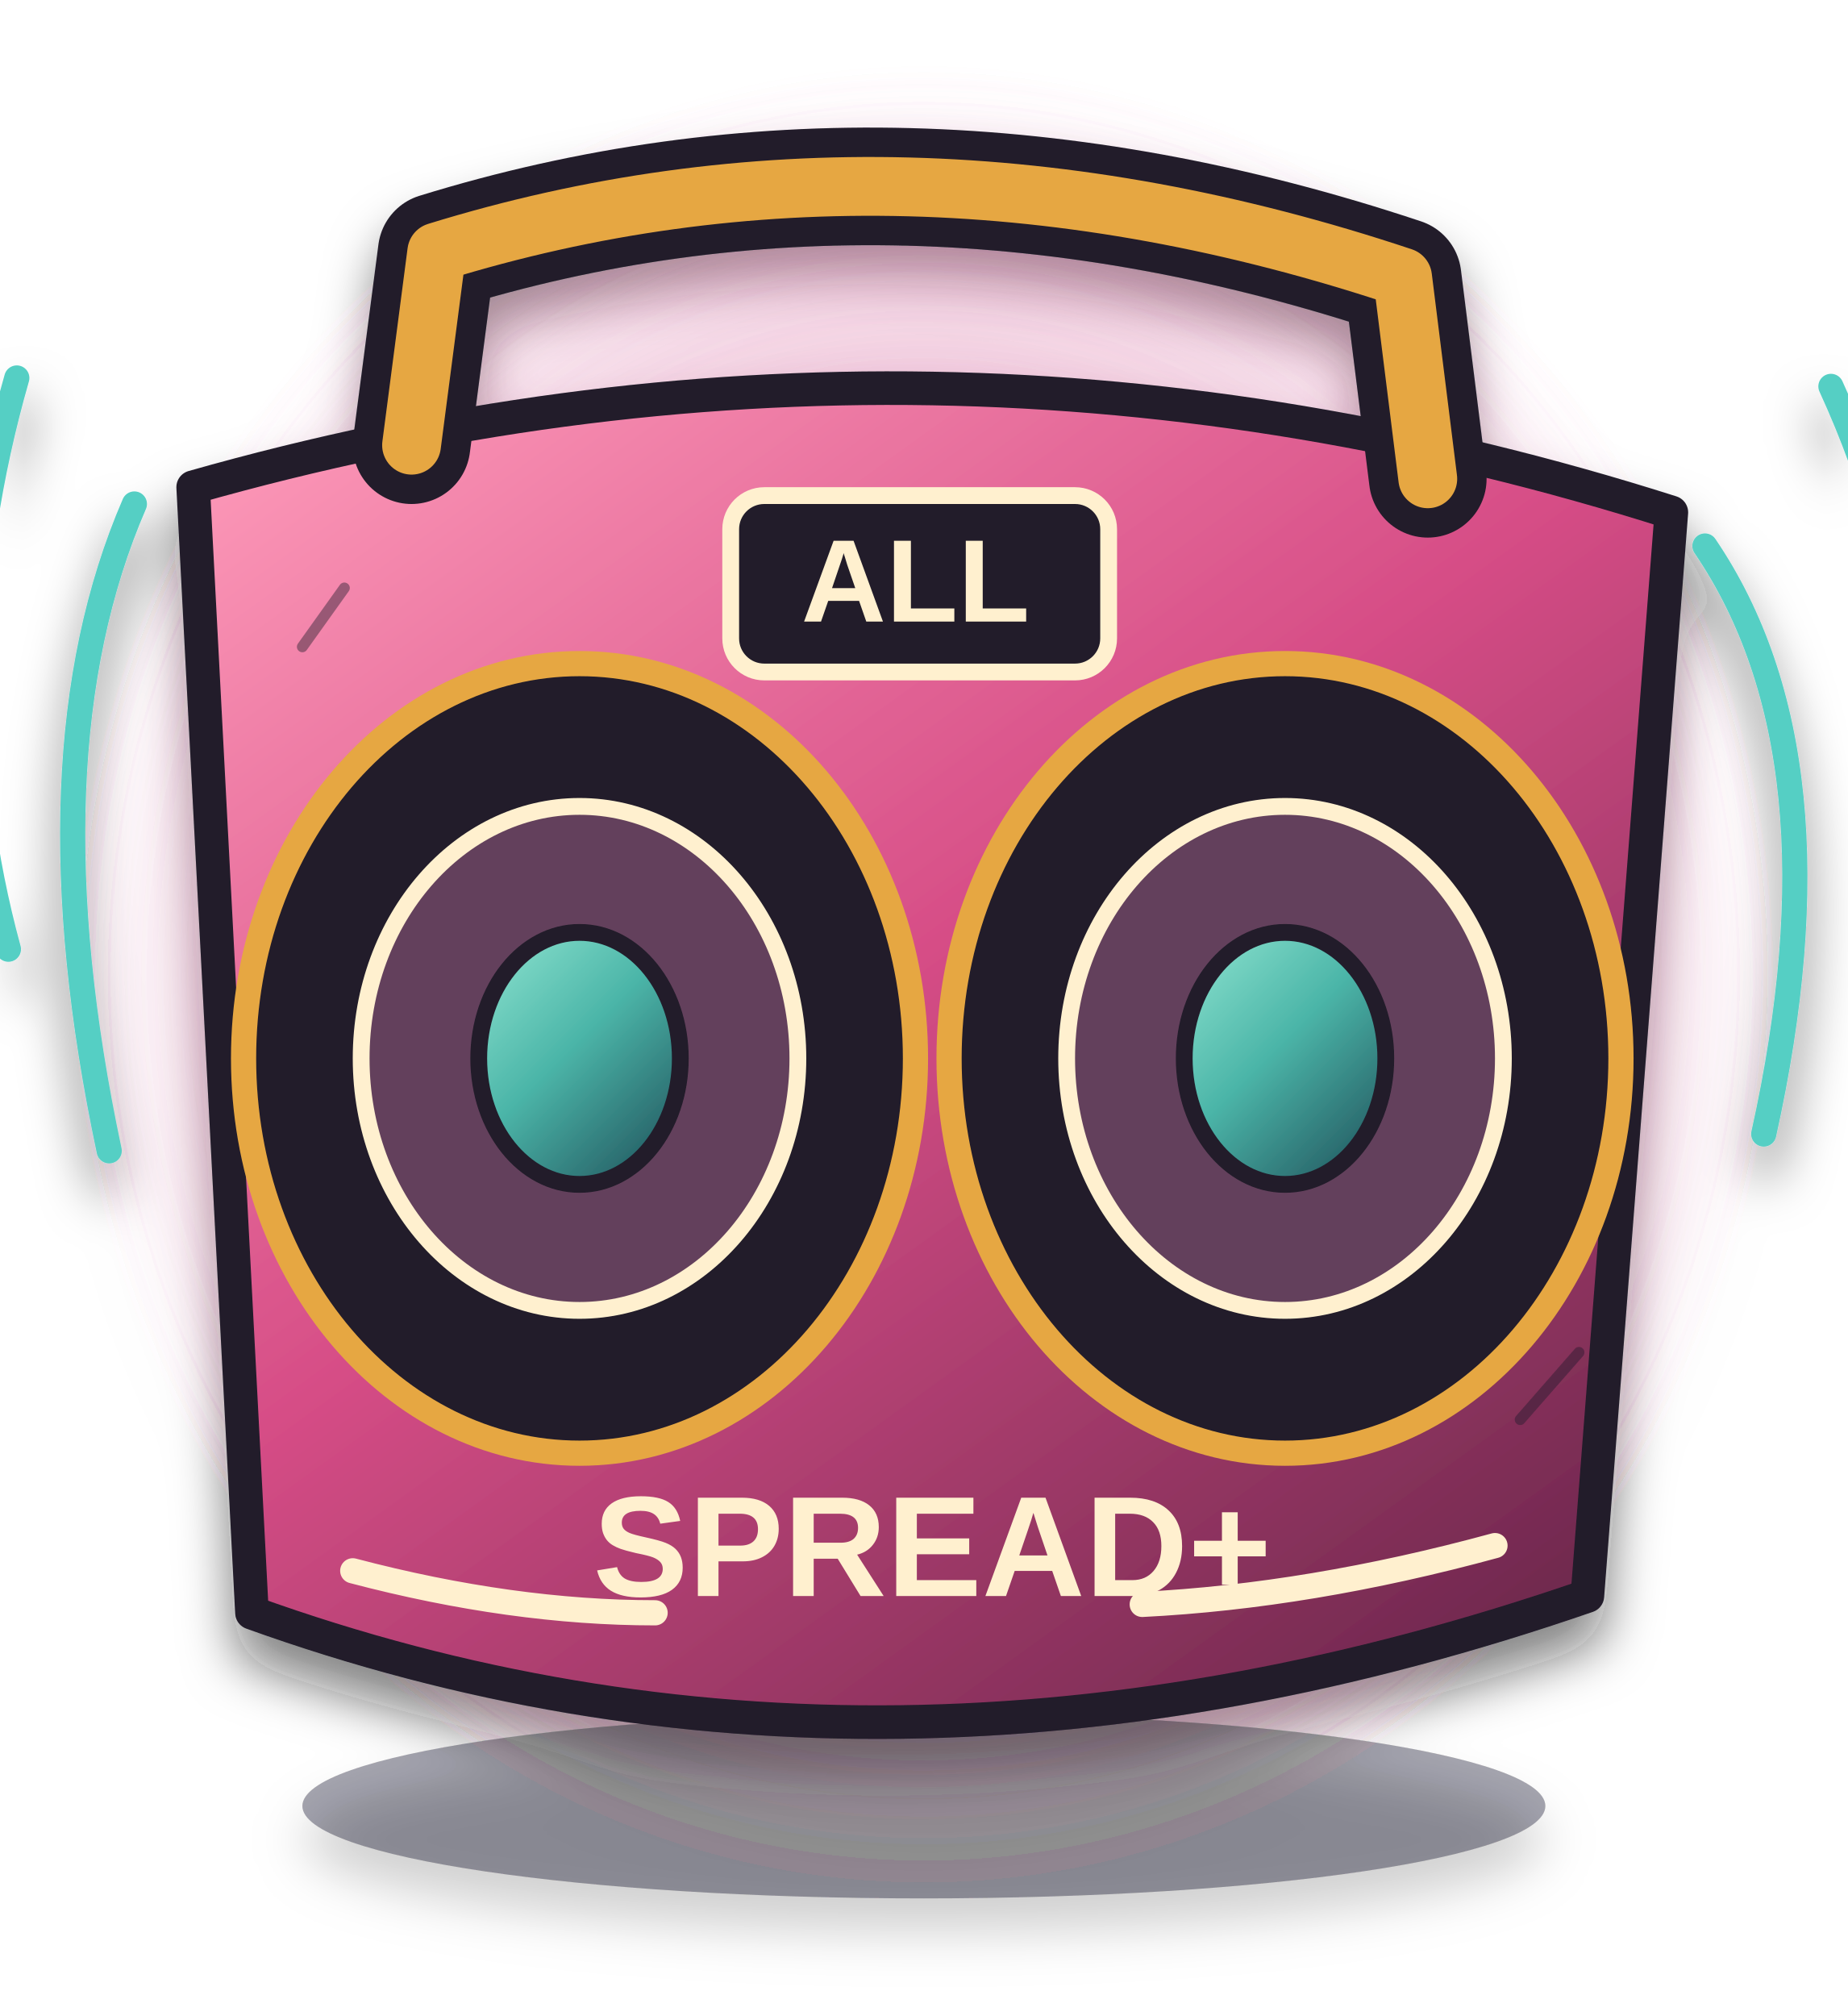
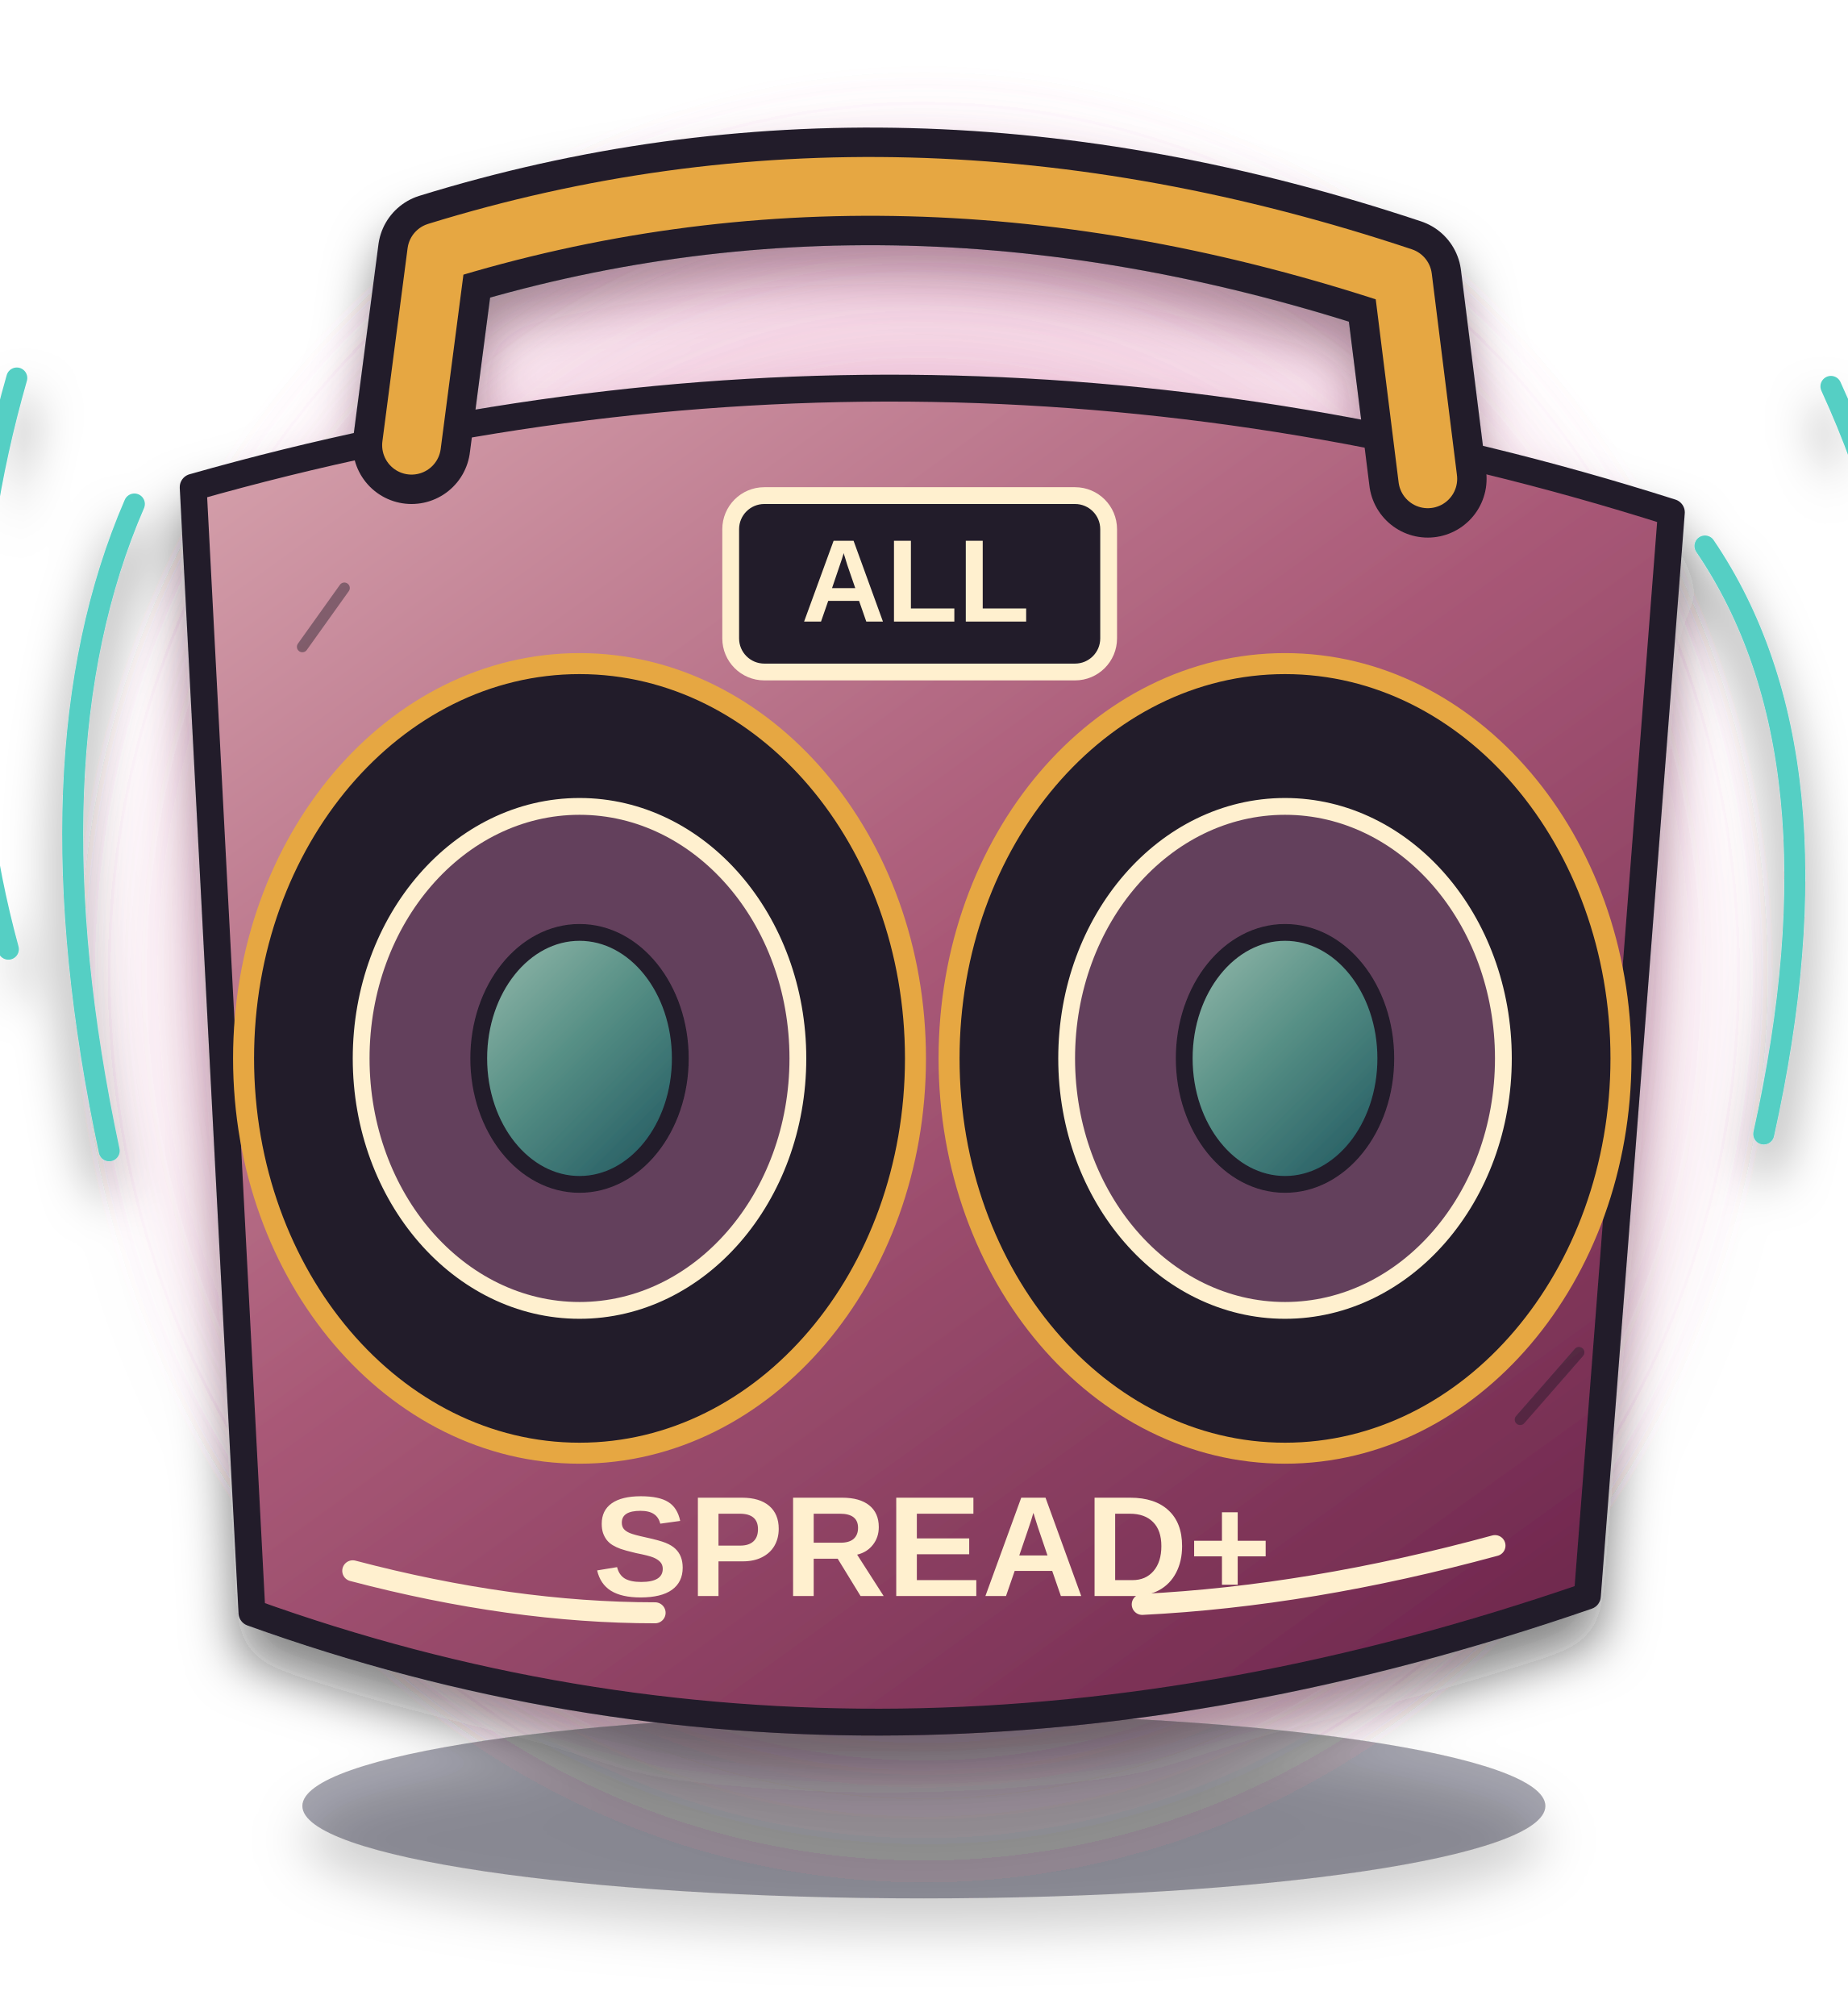
<svg xmlns="http://www.w3.org/2000/svg" viewBox="0 0 220 240" role="img" aria-labelledby="title">
  <defs>
    <linearGradient id="skin" x1="0" y1="0" x2=".85" y2="1">
-       <stop stop-color="#ffe0b8" />
-       <stop offset=".48" stop-color="#e5ac89" />
-       <stop offset="1" stop-color="#b76969" />
+       <stop stop-color="#efd0b4" />
+       <stop offset=".48" stop-color="#cd9c7c" />
+       <stop offset="1" stop-color="#945f52" />
    </linearGradient>
    <linearGradient id="paper" x1="0" y1="0" x2=".7" y2="1">
      <stop stop-color="#fff9dd" />
      <stop offset=".7" stop-color="#e5ca97" />
      <stop offset="1" stop-color="#af815a" />
    </linearGradient>
    <linearGradient id="gold" x1="0" y1="0" x2=".8" y2="1">
      <stop stop-color="#fff0a3" />
      <stop offset=".45" stop-color="#e6a743" />
      <stop offset="1" stop-color="#9d522d" />
    </linearGradient>
    <linearGradient id="teal" x1="0" y1="0" x2=".8" y2="1">
-       <stop stop-color="#90e5d1" />
-       <stop offset=".5" stop-color="#4bb5a8" />
+       <stop stop-color="#9abdaf" />
+       <stop offset=".5" stop-color="#568f85" />
      <stop offset="1" stop-color="#245c63" />
    </linearGradient>
    <linearGradient id="pink" x1="0" y1="0" x2=".8" y2="1">
-       <stop stop-color="#ff9dbb" />
-       <stop offset=".5" stop-color="#d64d86" />
+       <stop stop-color="#d7a4ae" />
+       <stop offset=".5" stop-color="#a95977" />
      <stop offset="1" stop-color="#71294f" />
    </linearGradient>
    <linearGradient id="cloth" x1="0" y1="0" x2="1" y2="1">
      <stop stop-color="#66607b" />
      <stop offset=".5" stop-color="#353248" />
      <stop offset="1" stop-color="#161820" />
    </linearGradient>
    <linearGradient id="bread" x1="0" y1="0" x2=".5" y2="1">
      <stop stop-color="#ffe1a1" />
      <stop offset=".55" stop-color="#ce985e" />
      <stop offset="1" stop-color="#985335" />
    </linearGradient>
    <linearGradient id="beer" x1="0" y1="0" x2="1" y2="1">
      <stop stop-color="#b2b757" />
      <stop offset=".4" stop-color="#526941" />
      <stop offset="1" stop-color="#172d2c" />
    </linearGradient>
    <linearGradient id="red" x1="0" y1="0" x2=".7" y2="1">
      <stop stop-color="#f18370" />
      <stop offset=".5" stop-color="#be4c4d" />
      <stop offset="1" stop-color="#71333d" />
    </linearGradient>
    <radialGradient id="glow">
      <stop stop-color="#efbd7a" stop-opacity=".35" />
      <stop offset="1" stop-color="#efbd7a" stop-opacity="0" />
    </radialGradient>
    <radialGradient id="neon">
      <stop stop-color="#f05ba5" stop-opacity=".6" />
      <stop offset="1" stop-color="#f05ba5" stop-opacity="0" />
    </radialGradient>
    <filter id="shadow" x="-30%" y="-25%" width="160%" height="160%">
      <feDropShadow dx="0" dy="4" stdDeviation="3" flood-color="#100f19" flood-opacity=".52" />
    </filter>
    <filter id="bloom" x="-60%" y="-60%" width="220%" height="220%">
      <feGaussianBlur stdDeviation="3" />
    </filter>
    <pattern id="inkgrain" width="19" height="23" patternUnits="userSpaceOnUse">
      <path d="M2 4l3 1m8 12 2-1m-6 8 2 1" stroke="#fff4d4" stroke-width=".6" opacity=".15" />
      <path d="m9 8 2-1m6 14 2-1" stroke="#201b2a" stroke-width=".7" opacity=".2" />
    </pattern>
  </defs>
  <g stroke-linecap="round" stroke-linejoin="round">
    <g filter="url(#shadow)">
      <ellipse cx="110" cy="215" rx="74" ry="11" fill="#100f19" stroke="none" stroke-width="0" opacity=".35" />
      <ellipse cx="110" cy="116" rx="103" ry="110" fill="url(#neon)" stroke="none" stroke-width="0" />
-       <path d="M23 58Q111 33 199 61L189 190Q105 219 30 192Z" fill="url(#pink)" stroke="#211c2a" stroke-width="4" />
+       <path d="M23 58Q111 33 199 61L189 190Q105 219 30 192Z" fill="url(#pink)" stroke="#211c2a" stroke-width="3.2" />
      <path d="M49 53L52 30Q107 13 167 33L170 57" fill="none" stroke="#211c2a" stroke-width="14" />
      <path d="M49 53L52 30Q107 13 167 33L170 57" fill="none" stroke="#e6a743" stroke-width="7" />
-       <ellipse cx="69" cy="126" rx="40" ry="47" fill="#211c2a" stroke="#e6a743" stroke-width="3" />
+       <ellipse cx="69" cy="126" rx="40" ry="47" fill="#211c2a" stroke="#e6a743" stroke-width="2.5" />
      <ellipse cx="69" cy="126" rx="26" ry="30" fill="#64415c" stroke="#fff0cf" stroke-width="2" />
      <ellipse cx="69" cy="126" rx="12" ry="15" fill="url(#teal)" stroke="#211c2a" stroke-width="2" />
-       <ellipse cx="153" cy="126" rx="40" ry="47" fill="#211c2a" stroke="#e6a743" stroke-width="3" />
+       <ellipse cx="153" cy="126" rx="40" ry="47" fill="#211c2a" stroke="#e6a743" stroke-width="2.5" />
      <ellipse cx="153" cy="126" rx="26" ry="30" fill="#64415c" stroke="#fff0cf" stroke-width="2" />
      <ellipse cx="153" cy="126" rx="12" ry="15" fill="url(#teal)" stroke="#211c2a" stroke-width="2" />
      <rect x="87" y="59" width="45" height="21" rx="4" fill="#211c2a" stroke="#fff0cf" stroke-width="2" />
      <text x="109" y="74" font-family="Arial,sans-serif" font-size="14" font-weight="900" text-anchor="middle" fill="#fff0cf">ALL</text>
-       <path d="M16 60Q3 90 13 137M203 65q17 25 7 70M2 45q-10 35-1 68M218 46q16 35 6 70" fill="none" stroke="#55cfc4" stroke-width="3" />
-       <path d="M42 187q19 5 36 5M136 191q20-1 42-7" fill="none" stroke="#fff0cf" stroke-width="3" />
+       <path d="M16 60Q3 90 13 137M203 65q17 25 7 70M2 45q-10 35-1 68M218 46q16 35 6 70" fill="none" stroke="#55cfc4" stroke-width="2.5" />
+       <path d="M42 187q19 5 36 5M136 191q20-1 42-7" fill="none" stroke="#fff0cf" stroke-width="2.5" />
      <text x="111" y="190" font-family="Arial,sans-serif" font-size="17" font-weight="900" text-anchor="middle" fill="#fff0cf">SPREAD+</text>
      <path d="M36 77l5-7M181 169l7-8" fill="none" stroke="#211c2a" stroke-width="1.3" opacity=".43" />
    </g>
  </g>
</svg>
